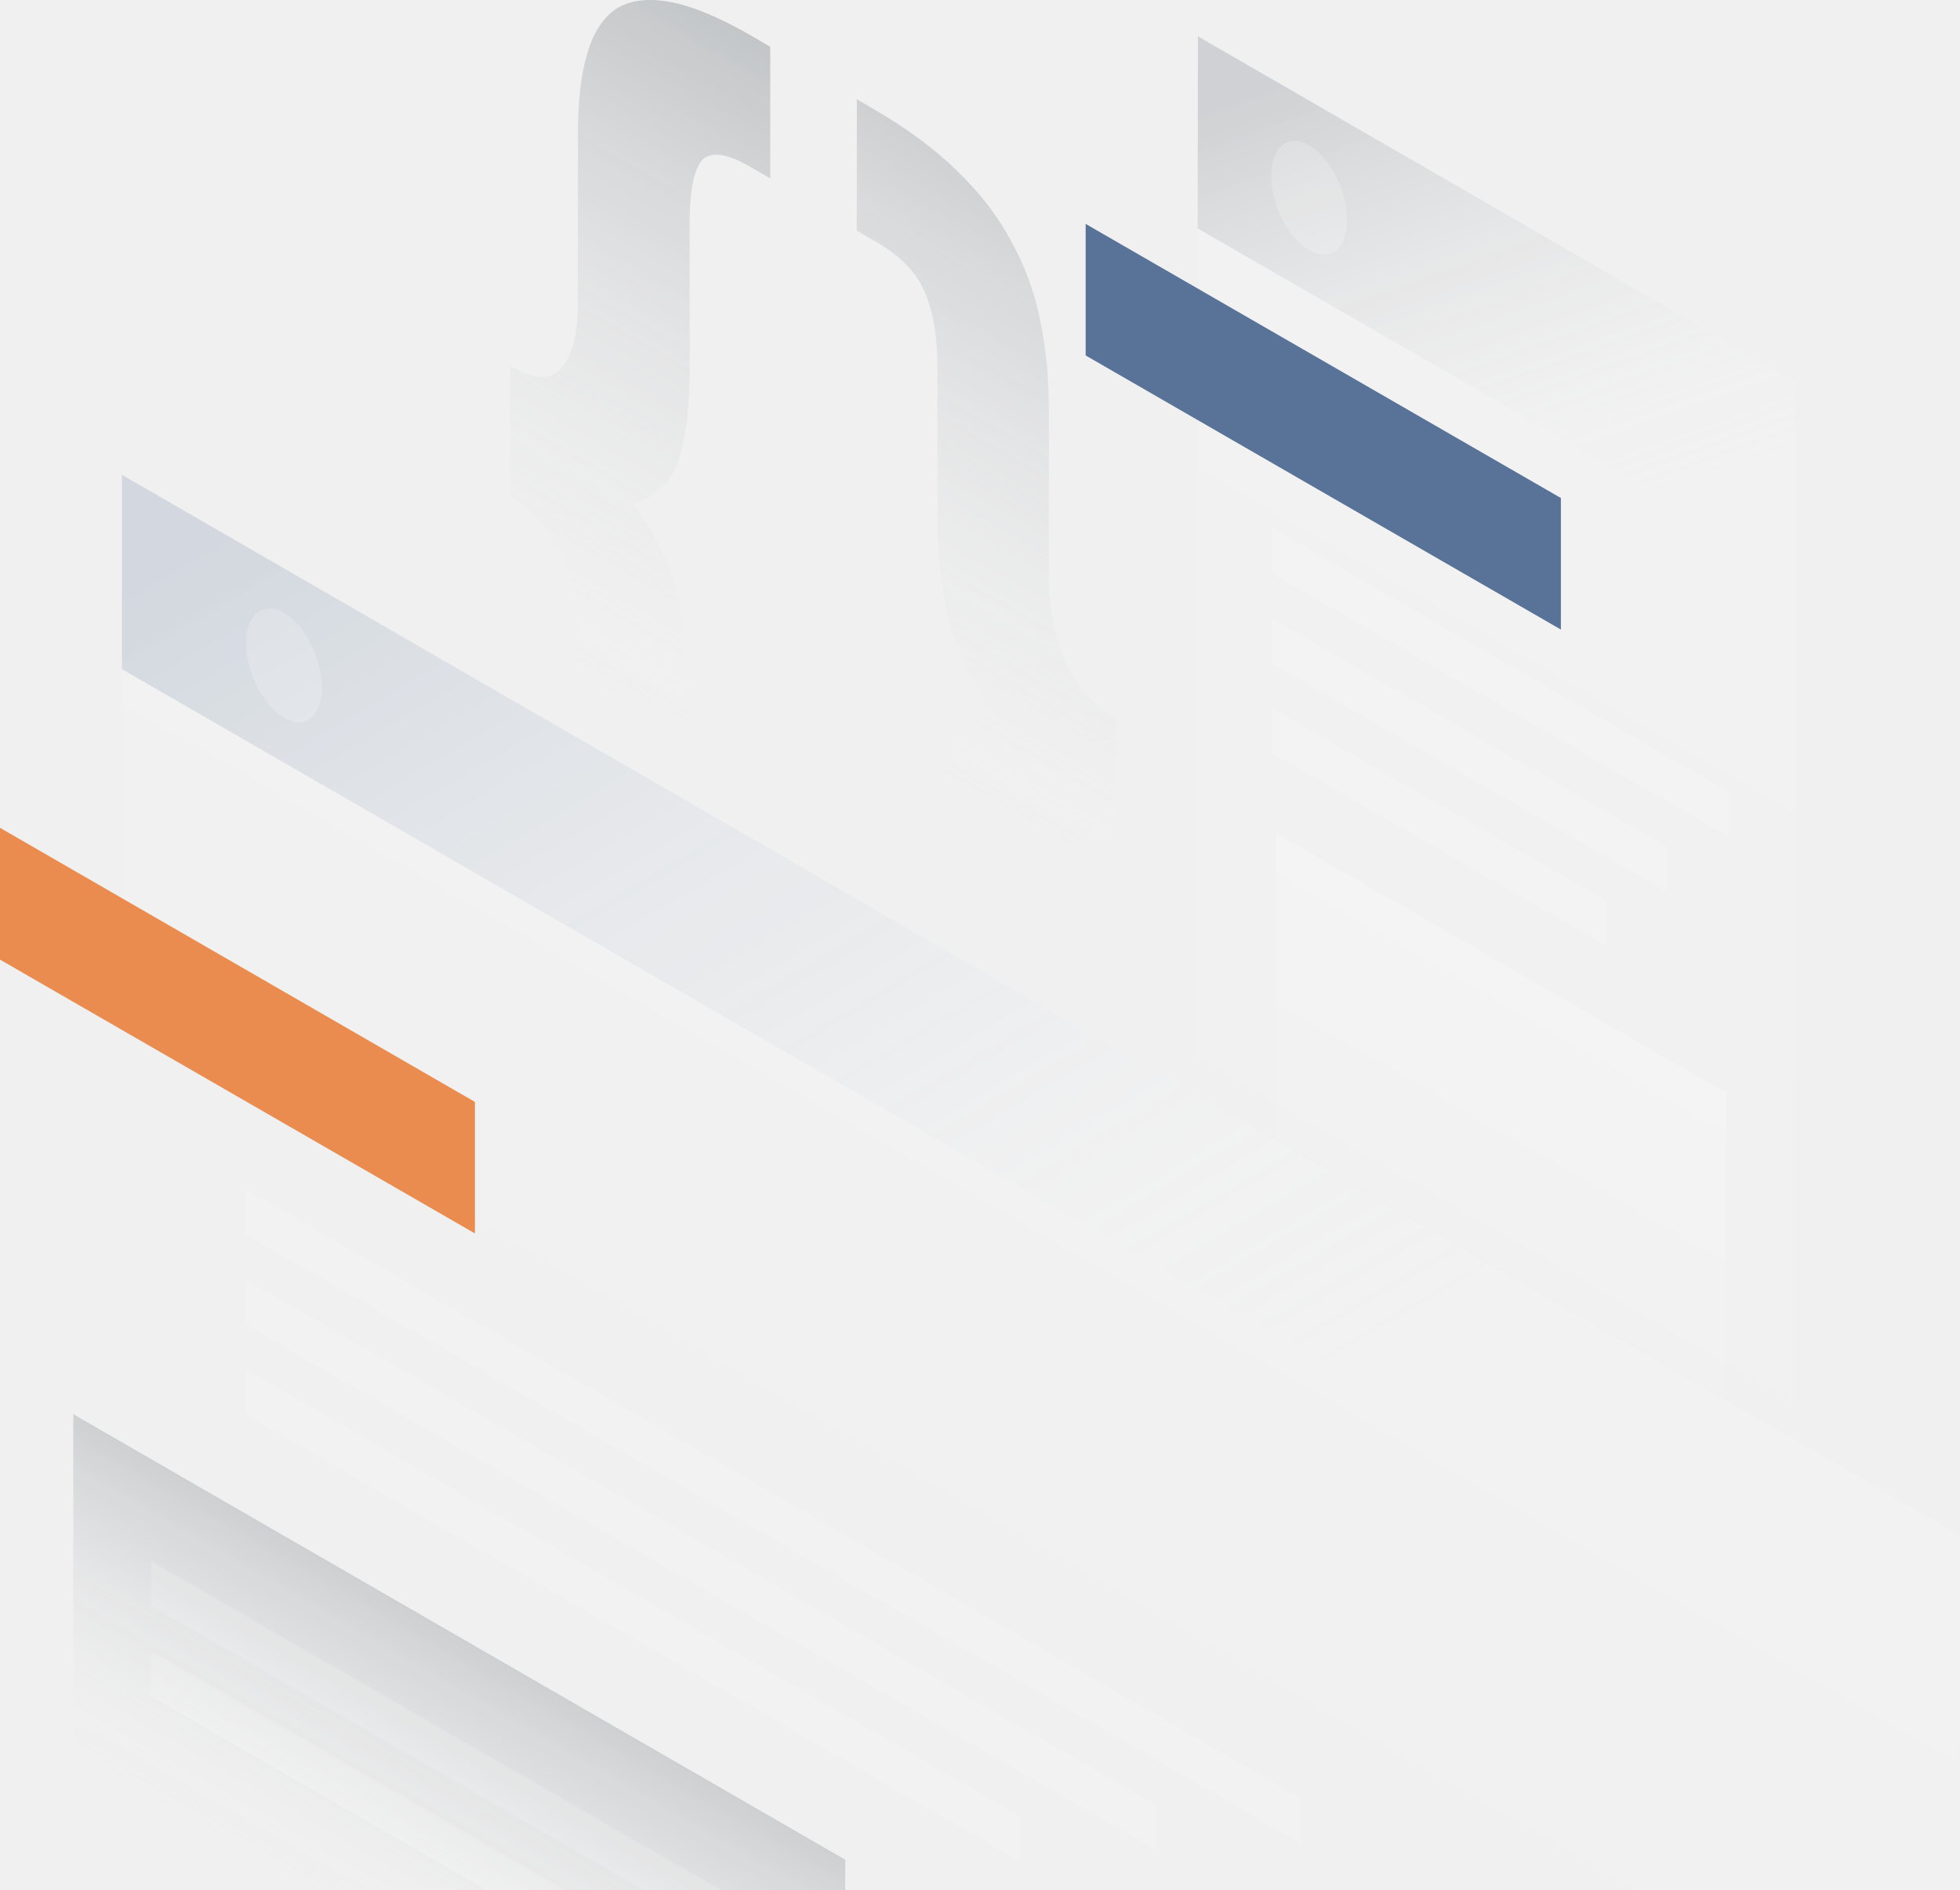
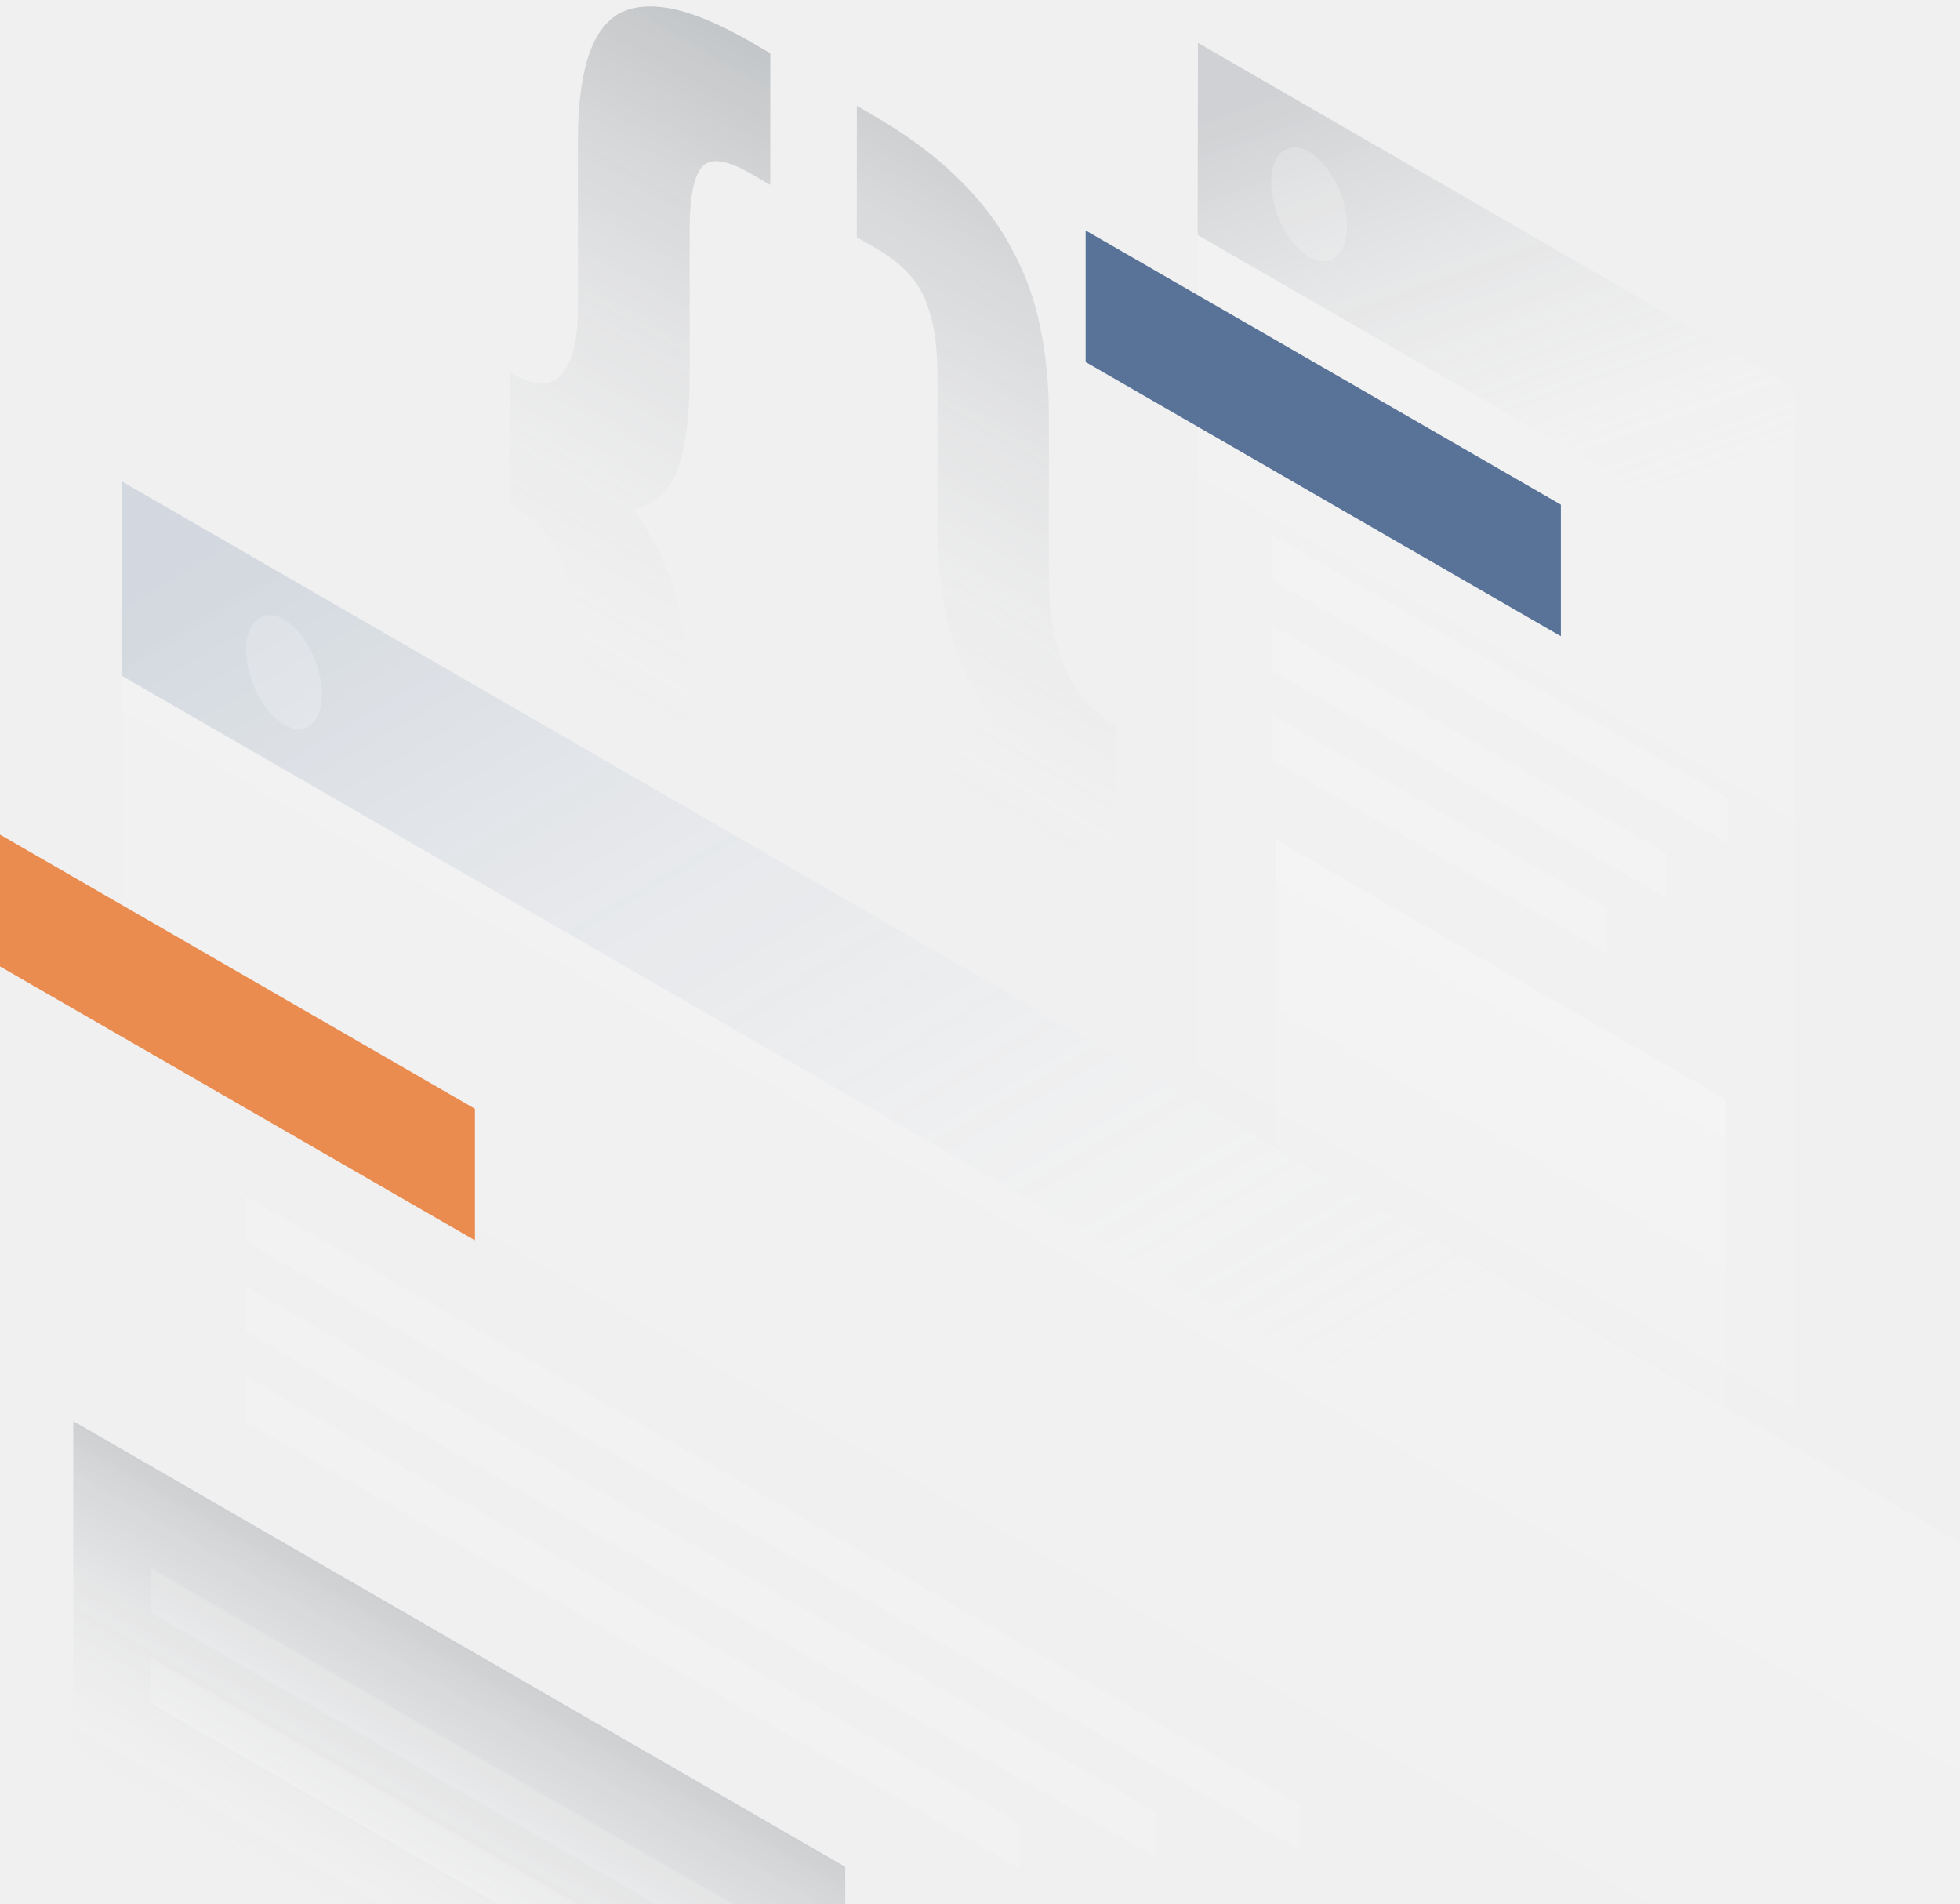
- <svg xmlns="http://www.w3.org/2000/svg" width="589" height="568" viewBox="0 0 589 568" fill="none">
+ <svg xmlns="http://www.w3.org/2000/svg" width="585" height="568" viewBox="0 0 589 568" fill="none">
  <path opacity="0.4" d="M335.43 255.344C328.204 251.178 323.019 251.093 319.874 255.004C316.644 258.915 315.114 265.546 315.114 274.812V324.969C315.114 334.49 314.264 342.396 312.478 348.687C310.693 355.233 307.718 359.824 303.638 362.544C299.643 365.35 294.202 366.03 287.317 364.755C280.602 363.564 272.186 359.994 262.155 354.213L257.395 351.408V311.877L263.43 315.363C270.656 319.528 275.416 320.038 277.796 317.063C280.346 314.087 281.622 307.967 281.622 298.7V254.494C281.622 242.932 282.727 233.836 285.022 227.205C287.232 220.489 291.737 216.238 298.453 214.368C291.737 204.762 287.232 195.24 285.022 185.974C282.812 176.708 281.707 166.336 281.707 154.775V110.568C281.707 101.302 280.432 93.651 277.881 87.785C275.501 82.004 270.656 76.989 263.515 72.823L257.48 69.338V29.807L262.24 32.612C272.271 38.393 280.687 44.599 287.402 51.145C294.287 57.776 299.728 64.747 303.723 72.228C307.888 79.709 310.863 87.7 312.563 96.286C314.349 104.618 315.199 113.544 315.199 123.065V173.222C315.199 182.489 316.814 190.99 319.959 198.556C323.189 206.122 328.374 212.073 335.515 216.153L335.43 255.344Z" fill="url(#paint0_linear_1_421)" />
  <path opacity="0.4" d="M153.349 110.058C160.574 114.224 165.759 114.309 168.905 110.398C172.135 106.488 173.665 99.857 173.665 90.591V40.433C173.665 30.912 174.515 23.006 176.3 16.715C178.085 10.169 180.975 5.578 184.971 2.773C189.136 0.053 194.576 -0.627 201.291 0.563C208.177 1.838 216.677 5.408 226.708 11.274L231.468 14.08V53.61L225.433 50.125C218.207 45.959 213.362 45.364 210.812 48.34C208.432 51.4 207.242 57.521 207.242 66.872V111.078C207.242 122.555 206.137 131.736 203.842 138.367C201.631 145.083 197.126 149.334 190.411 151.204C197.126 160.811 201.631 170.332 203.842 179.598C206.052 188.865 207.157 199.236 207.157 210.798V255.004C207.157 264.27 208.347 271.836 210.727 277.702C213.277 283.568 218.122 288.669 225.348 292.749L231.383 296.235V335.766L226.623 332.96C216.592 327.179 208.092 320.888 201.206 314.342C194.491 307.797 189.051 300.826 184.885 293.259C180.89 285.863 178 277.872 176.3 269.371C174.515 261.04 173.665 252.114 173.665 242.592V192.435C173.665 183.169 172.05 174.668 168.905 167.101C165.674 159.535 160.489 153.585 153.349 149.504V110.058Z" fill="url(#paint1_linear_1_421)" />
  <path opacity="0.15" d="M359.996 10.934L539.442 114.564L539.357 544.81L359.911 441.266L359.996 10.934Z" fill="url(#paint2_linear_1_421)" />
  <path d="M326.249 67.297L469.058 149.674V189.205L326.249 106.828V67.297Z" fill="#587298" />
  <path opacity="0.2" d="M383.373 250.329L518.701 328.455V448.067L383.373 369.941V250.329Z" fill="url(#paint3_linear_1_421)" />
  <path opacity="0.15" d="M382.012 158.6L519.38 237.916V251.433L382.012 172.117V158.6Z" fill="white" />
  <path opacity="0.15" d="M382.012 185.804L500.764 254.324V267.841L382.012 199.321V185.804Z" fill="white" />
  <path opacity="0.15" d="M382.012 212.668L482.828 270.816V284.333L382.012 226.185V212.668Z" fill="white" />
  <path opacity="0.2" d="M359.996 10.934L539.442 114.564V172.202L359.911 68.658L359.996 10.934Z" fill="url(#paint4_linear_1_421)" />
  <path opacity="0.2" d="M404.794 66.022C404.794 74.778 399.693 78.859 393.403 75.203C387.113 71.548 382.012 61.602 382.012 52.845C382.012 44.089 387.113 40.008 393.403 43.664C399.693 47.319 404.794 57.351 404.794 66.022Z" fill="white" />
  <path opacity="0.15" d="M36.637 142.703L589 461.499L588.915 892L36.552 573.205L36.637 142.703Z" fill="url(#paint5_linear_1_421)" />
  <path d="M0 248.798L142.723 331.175V370.705L0 288.414V248.798Z" fill="#EA8C4F" />
  <path opacity="0.15" d="M73.869 357.444L390.768 540.39V553.907L73.869 370.961V357.444Z" fill="white" />
  <path opacity="0.15" d="M73.869 384.648L347.245 542.43V555.947L73.869 398.165V384.648Z" fill="white" />
  <path opacity="0.15" d="M73.869 411.596L306.528 545.915V559.432L73.869 425.113V411.596Z" fill="white" />
  <path opacity="0.2" d="M22.016 425.029L253.995 558.923V678.535L22.016 544.556V425.029Z" fill="url(#paint6_linear_1_421)" />
  <path opacity="0.15" d="M45.392 469.15L229.683 575.5V589.017L45.392 482.667V469.15Z" fill="white" />
  <path opacity="0.15" d="M45.392 496.354L192.961 581.536V595.053L45.392 509.785V496.354Z" fill="white" />
  <path opacity="0.2" d="M36.637 142.703L588.235 461.159V519.477L36.637 201.106V142.703Z" fill="url(#paint7_linear_1_421)" />
  <path opacity="0.2" d="M96.736 206.547C96.736 215.304 91.635 219.384 85.345 215.729C79.055 212.073 73.954 202.127 73.954 193.37C73.954 184.614 79.055 180.534 85.345 184.189C91.635 187.845 96.736 197.876 96.736 206.547Z" fill="white" />
  <defs>
    <linearGradient id="paint0_linear_1_421" x1="384.36" y1="17.876" x2="245.12" y2="259.239" gradientUnits="userSpaceOnUse">
      <stop stop-color="#424C57" />
      <stop offset="0.903" stop-color="white" stop-opacity="0" />
    </linearGradient>
    <linearGradient id="paint1_linear_1_421" x1="303.984" y1="1.512" x2="164.727" y2="242.845" gradientUnits="userSpaceOnUse">
      <stop stop-color="#414B56" />
      <stop offset="0.903" stop-color="white" stop-opacity="0" />
    </linearGradient>
    <linearGradient id="paint2_linear_1_421" x1="542.816" y1="116.519" x2="371.208" y2="413.807" gradientUnits="userSpaceOnUse">
      <stop stop-color="white" />
      <stop offset="1" stop-color="white" stop-opacity="0" />
    </linearGradient>
    <linearGradient id="paint3_linear_1_421" x1="476.95" y1="304.285" x2="429.254" y2="386.909" gradientUnits="userSpaceOnUse">
      <stop stop-color="white" />
      <stop offset="1" stop-color="white" stop-opacity="0" />
    </linearGradient>
    <linearGradient id="paint4_linear_1_421" x1="421.521" y1="11.828" x2="476.243" y2="166.739" gradientUnits="userSpaceOnUse">
      <stop stop-color="#424C58" />
      <stop offset="1" stop-color="white" stop-opacity="0" />
    </linearGradient>
    <linearGradient id="paint5_linear_1_421" x1="405.97" y1="355.856" x2="315.072" y2="513.362" gradientUnits="userSpaceOnUse">
      <stop stop-color="white" />
      <stop offset="1" stop-color="white" stop-opacity="0" />
    </linearGradient>
    <linearGradient id="paint6_linear_1_421" x1="163.887" y1="506.882" x2="116.192" y2="589.507" gradientUnits="userSpaceOnUse">
      <stop stop-color="#434D58" />
      <stop offset="1" stop-color="white" stop-opacity="0" />
    </linearGradient>
    <linearGradient id="paint7_linear_1_421" x1="173.501" y1="95.714" x2="382.973" y2="450.519" gradientUnits="userSpaceOnUse">
      <stop stop-color="#546F94" />
      <stop offset="1" stop-color="white" stop-opacity="0" />
    </linearGradient>
  </defs>
</svg>
